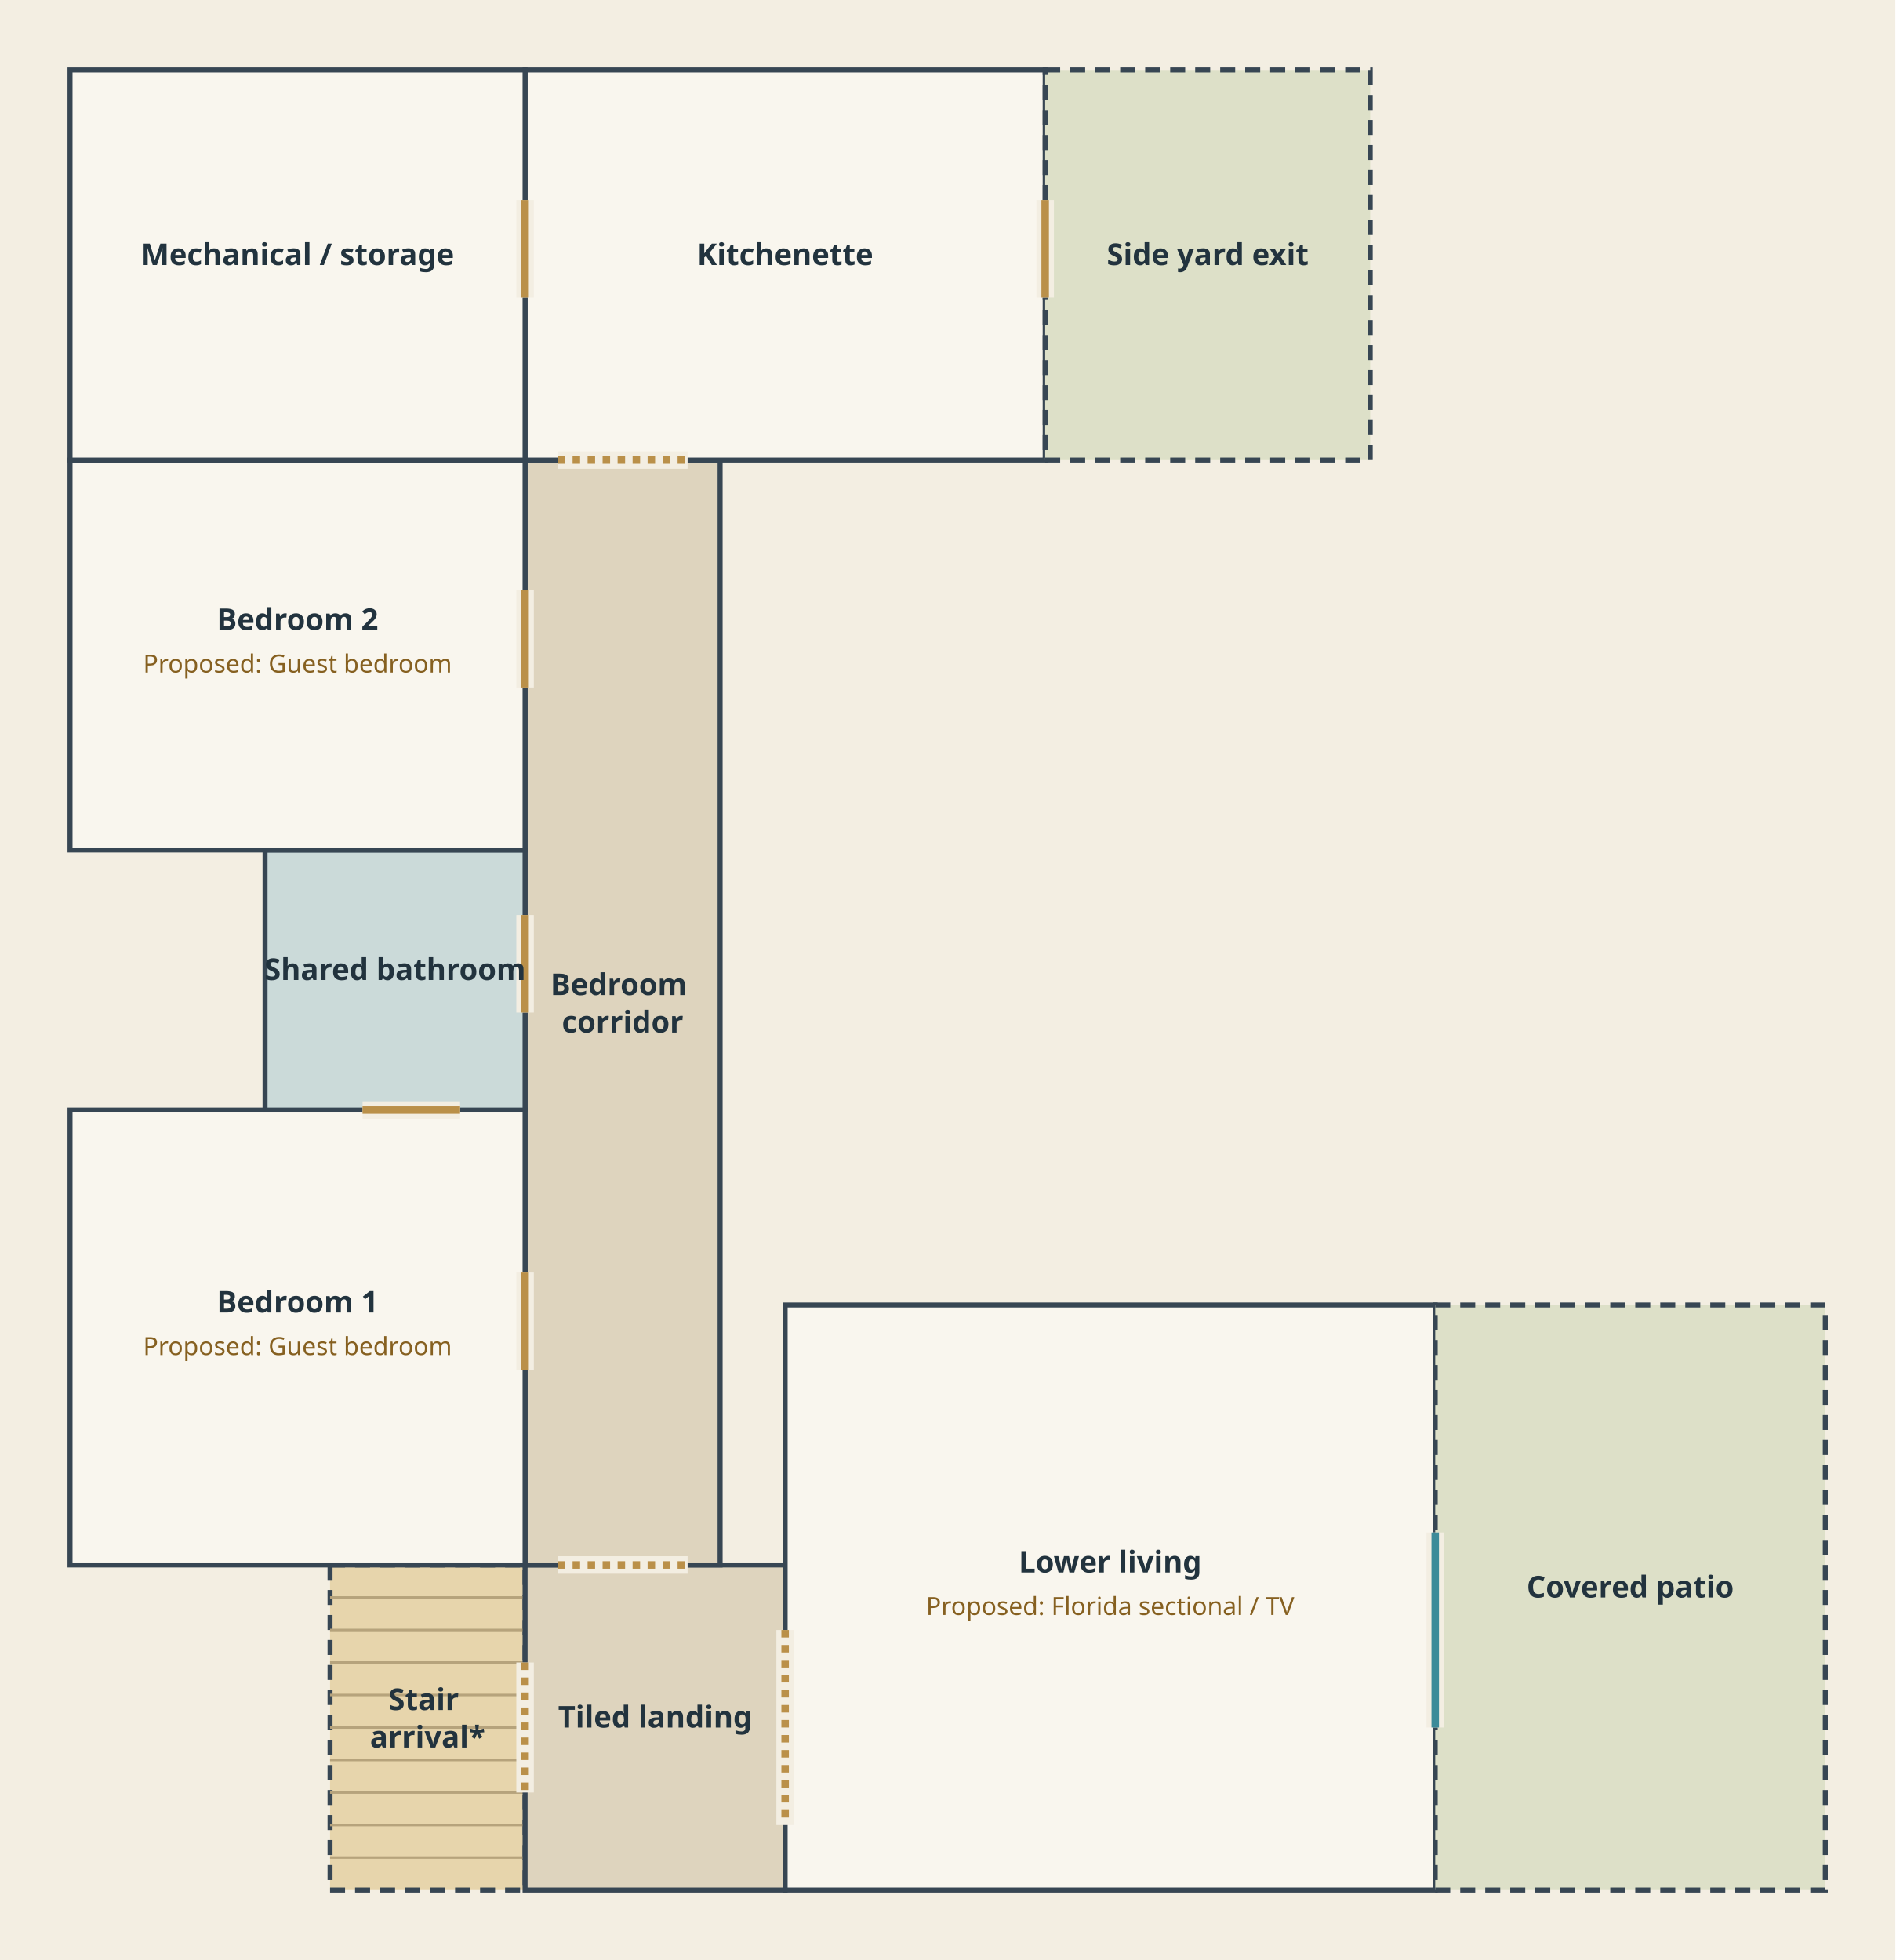
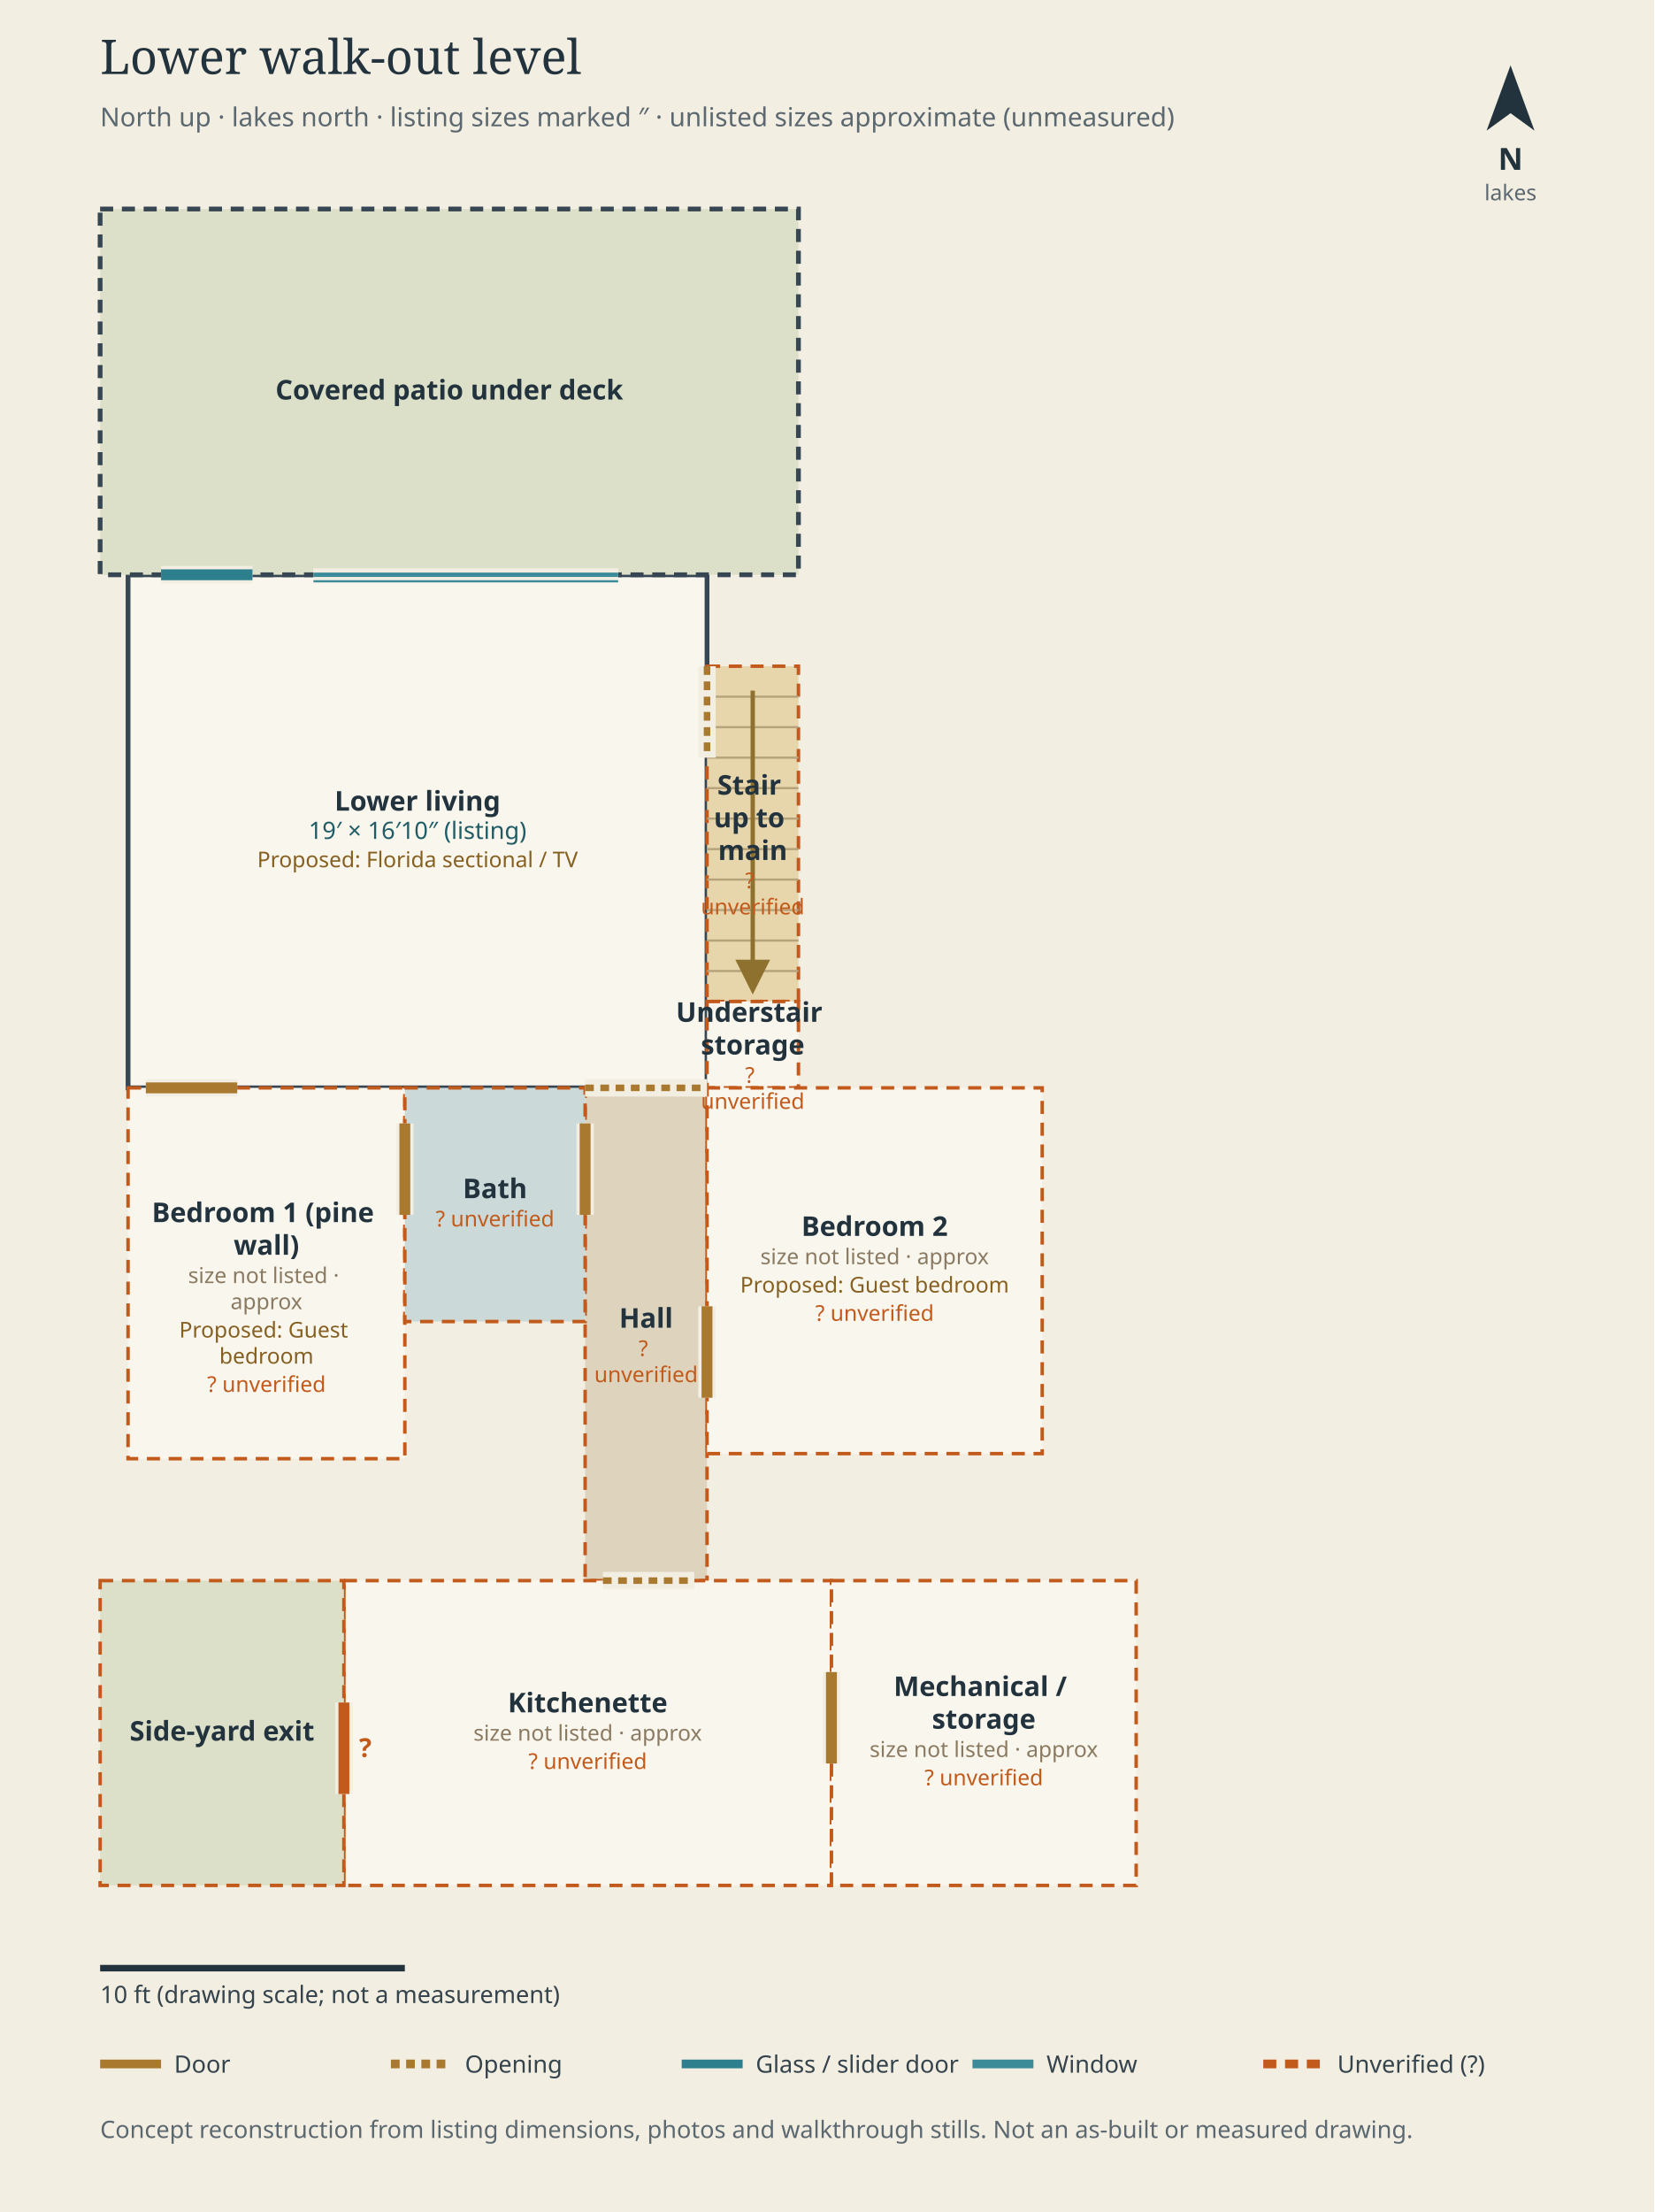
- <svg xmlns="http://www.w3.org/2000/svg" role="img" aria-labelledby="title desc" viewBox="0 0 758 784">
-   <rect width="758" height="784" fill="#f3eee2" />
-   <g>
-     <rect x="132" y="626" width="78" height="130" fill="#e7d5ac" stroke="#374653" stroke-width="2" stroke-dasharray="6 4" />
-   </g>
-   <path d="M132 639h78" stroke="#b6a37c" stroke-width="1" />
-   <path d="M132 652h78" stroke="#b6a37c" stroke-width="1" />
-   <path d="M132 665h78" stroke="#b6a37c" stroke-width="1" />
-   <path d="M132 678h78" stroke="#b6a37c" stroke-width="1" />
-   <path d="M132 691h78" stroke="#b6a37c" stroke-width="1" />
-   <path d="M132 704h78" stroke="#b6a37c" stroke-width="1" />
-   <path d="M132 717h78" stroke="#b6a37c" stroke-width="1" />
-   <path d="M132 730h78" stroke="#b6a37c" stroke-width="1" />
-   <path d="M132 743h78" stroke="#b6a37c" stroke-width="1" />
-   <g>
-     <rect x="210" y="626" width="104" height="130" fill="#ded4be" stroke="#374653" stroke-width="2" />
+ <svg xmlns="http://www.w3.org/2000/svg" role="img" aria-labelledby="title desc" viewBox="0 0 760 1016">
+   <rect width="760" height="1016" fill="#f3eee2" />
+   <text x="46" y="34" font-family="Georgia,serif" font-size="22" fill="#22333e">Lower walk-out level</text>
+   <text x="46" y="58" font-family="system-ui,sans-serif" font-size="12" fill="#5b6870">North up · lakes north · listing sizes marked ″ · unlisted sizes approximate (unmeasured)</text>
+   <g font-family="system-ui,sans-serif">
+     <path d="M694 30 l-11 30 l11 -8 l11 8 z" fill="#22333e" />
+     <text x="694" y="78" text-anchor="middle" font-size="14" font-weight="700" fill="#22333e">N</text>
+     <text x="694" y="92" text-anchor="middle" font-size="10" fill="#5b6870">lakes</text>
  </g>
  <g>
-     <rect x="314" y="522" width="260" height="234" fill="#f9f6ee" stroke="#374653" stroke-width="2" />
+     <rect x="58.834" y="264" width="266" height="235.666" fill="#f9f6ee" stroke="#374653" stroke-width="2.2" />
  </g>
  <g>
-     <rect x="210" y="184" width="78" height="442" fill="#ded4be" stroke="#374653" stroke-width="2" />
+     <rect x="324.834" y="306" width="42" height="154" fill="#e7d5ac" stroke="#c25a1c" stroke-width="1.6" stroke-dasharray="6 4" />
+   </g>
+   <path d="M324.834 320h42" stroke="#b6a37c" stroke-width="1" />
+   <path d="M324.834 334h42" stroke="#b6a37c" stroke-width="1" />
+   <path d="M324.834 348h42" stroke="#b6a37c" stroke-width="1" />
+   <path d="M324.834 362h42" stroke="#b6a37c" stroke-width="1" />
+   <path d="M324.834 376h42" stroke="#b6a37c" stroke-width="1" />
+   <path d="M324.834 390h42" stroke="#b6a37c" stroke-width="1" />
+   <path d="M324.834 404h42" stroke="#b6a37c" stroke-width="1" />
+   <path d="M324.834 418h42" stroke="#b6a37c" stroke-width="1" />
+   <path d="M324.834 432h42" stroke="#b6a37c" stroke-width="1" />
+   <path d="M324.834 446h42" stroke="#b6a37c" stroke-width="1" />
+   <path d="M345.834 317.2V448.8" stroke="#8e712e" stroke-width="2" marker-end="url(#ar)" />
+   <g>
+     <rect x="324.834" y="460" width="42" height="39.666" fill="#f9f6ee" stroke="#c25a1c" stroke-width="1.6" stroke-dasharray="6 4" />
  </g>
  <g>
-     <rect x="28" y="444" width="182" height="182" fill="#f9f6ee" stroke="#374653" stroke-width="2" />
+     <rect x="268.834" y="499.666" width="56" height="226.334" fill="#ded4be" stroke="#c25a1c" stroke-width="1.6" stroke-dasharray="6 4" />
  </g>
  <g>
-     <rect x="106" y="340" width="104" height="104" fill="#cbdad9" stroke="#374653" stroke-width="2" />
+     <rect x="58.834" y="499.666" width="127.166" height="170.334" fill="#f9f6ee" stroke="#c25a1c" stroke-width="1.6" stroke-dasharray="6 4" />
  </g>
  <g>
-     <rect x="28" y="184" width="182" height="156" fill="#f9f6ee" stroke="#374653" stroke-width="2" />
+     <rect x="186" y="499.666" width="82.834" height="107.334" fill="#cbdad9" stroke="#c25a1c" stroke-width="1.6" stroke-dasharray="6 4" />
  </g>
  <g>
-     <rect x="210" y="28" width="208" height="156" fill="#f9f6ee" stroke="#374653" stroke-width="2" />
+     <rect x="324.834" y="499.666" width="154" height="168" fill="#f9f6ee" stroke="#c25a1c" stroke-width="1.6" stroke-dasharray="6 4" />
  </g>
  <g>
-     <rect x="28" y="28" width="182" height="156" fill="#f9f6ee" stroke="#374653" stroke-width="2" />
+     <rect x="158" y="726" width="224" height="140" fill="#f9f6ee" stroke="#c25a1c" stroke-width="1.6" stroke-dasharray="6 4" />
  </g>
  <g>
-     <rect x="574" y="522" width="156" height="234" fill="#dde0c8" stroke="#374653" stroke-width="2" stroke-dasharray="6 4" />
+     <rect x="382" y="726" width="140" height="140" fill="#f9f6ee" stroke="#c25a1c" stroke-width="1.6" stroke-dasharray="6 4" />
  </g>
  <g>
-     <rect x="418" y="28" width="130" height="156" fill="#dde0c8" stroke="#374653" stroke-width="2" stroke-dasharray="6 4" />
+     <rect x="46" y="96" width="320.834" height="168" fill="#dde0c8" stroke="#374653" stroke-width="2.2" stroke-dasharray="6 4" />
  </g>
-   <path d="M210 665l0 52" stroke="#f3eee2" stroke-width="7" />
-   <path d="M210 665l0 52" stroke="#ba9049" stroke-width="3" stroke-dasharray="3 3" />
-   <path d="M314 652l0 78" stroke="#f3eee2" stroke-width="7" />
-   <path d="M314 652l0 78" stroke="#ba9049" stroke-width="3" stroke-dasharray="3 3" />
-   <path d="M223 626l52 0" stroke="#f3eee2" stroke-width="7" />
-   <path d="M223 626l52 0" stroke="#ba9049" stroke-width="3" stroke-dasharray="3 3" />
-   <path d="M210 509l0 39" stroke="#f3eee2" stroke-width="7" />
-   <path d="M210 509l0 39" stroke="#ba9049" stroke-width="3" />
-   <path d="M210 366l0 39" stroke="#f3eee2" stroke-width="7" />
-   <path d="M210 366l0 39" stroke="#ba9049" stroke-width="3" />
-   <path d="M145 444l39 0" stroke="#f3eee2" stroke-width="7" />
-   <path d="M145 444l39 0" stroke="#ba9049" stroke-width="3" />
-   <path d="M210 236l0 39" stroke="#f3eee2" stroke-width="7" />
-   <path d="M210 236l0 39" stroke="#ba9049" stroke-width="3" />
-   <path d="M223 184l52 0" stroke="#f3eee2" stroke-width="7" />
-   <path d="M223 184l52 0" stroke="#ba9049" stroke-width="3" stroke-dasharray="3 3" />
-   <path d="M210 80l0 39" stroke="#f3eee2" stroke-width="7" />
-   <path d="M210 80l0 39" stroke="#ba9049" stroke-width="3" />
-   <path d="M418 80l0 39" stroke="#f3eee2" stroke-width="7" />
-   <path d="M418 80l0 39" stroke="#ba9049" stroke-width="3" />
-   <path d="M574 613l0 78" stroke="#f3eee2" stroke-width="7" />
-   <path d="M574 613l0 78" stroke="#3c8b99" stroke-width="3" />
-   <text x="171" y="684" text-anchor="middle" fill="#22333e" font-family="system-ui,sans-serif" font-size="12" font-weight="600">
-     <tspan x="171" dy="0">Stair</tspan>
-     <tspan x="171" dy="15">arrival*</tspan>
+   <g>
+     <rect x="46" y="726" width="112" height="140" fill="#dde0c8" stroke="#c25a1c" stroke-width="1.6" stroke-dasharray="6 4" />
+   </g>
+   <defs>
+     <marker id="ar" markerWidth="8" markerHeight="8" refX="4" refY="4" orient="auto">
+       <path d="M0 0L8 4L0 8z" fill="#8e712e" />
+     </marker>
+   </defs>
+   <path d="M144 264l140 0" stroke="#f3eee2" stroke-width="6" />
+   <path d="M144 264l140 0" stroke="#3c8b99" stroke-width="2" />
+   <path d="M144 267l140 0" stroke="#3c8b99" stroke-width="1" />
+   <path d="M324.834 306l0 42" stroke="#f3eee2" stroke-width="8" />
+   <path d="M324.834 306l0 42" stroke="#a8792f" stroke-width="3" stroke-dasharray="4 3" />
+   <path d="M74 264l42 0" stroke="#f3eee2" stroke-width="8" />
+   <path d="M74 264l42 0" stroke="#2e7f8e" stroke-width="5" />
+   <path d="M67 499.666l42 0" stroke="#f3eee2" stroke-width="8" />
+   <path d="M67 499.666l42 0" stroke="#a8792f" stroke-width="5" />
+   <path d="M186 516l0 42" stroke="#f3eee2" stroke-width="8" />
+   <path d="M186 516l0 42" stroke="#a8792f" stroke-width="5" />
+   <path d="M268.834 516l0 42" stroke="#f3eee2" stroke-width="8" />
+   <path d="M268.834 516l0 42" stroke="#a8792f" stroke-width="5" />
+   <path d="M268.834 499.666l56 0" stroke="#f3eee2" stroke-width="8" />
+   <path d="M268.834 499.666l56 0" stroke="#a8792f" stroke-width="3" stroke-dasharray="4 3" />
+   <path d="M324.834 600l0 42" stroke="#f3eee2" stroke-width="8" />
+   <path d="M324.834 600l0 42" stroke="#a8792f" stroke-width="5" />
+   <path d="M277 726l42 0" stroke="#f3eee2" stroke-width="8" />
+   <path d="M277 726l42 0" stroke="#a8792f" stroke-width="3" stroke-dasharray="4 3" />
+   <path d="M382 768l0 42" stroke="#f3eee2" stroke-width="8" />
+   <path d="M382 768l0 42" stroke="#a8792f" stroke-width="5" />
+   <path d="M158 782l0 42" stroke="#f3eee2" stroke-width="8" />
+   <path d="M158 782l0 42" stroke="#c25a1c" stroke-width="5" />
+   <text x="165" y="807" font-family="system-ui,sans-serif" font-size="12" font-weight="700" fill="#c25a1c">?</text>
+   <text x="191.834" y="372.333" text-anchor="middle" fill="#22333e" font-family="system-ui,sans-serif" font-size="12.5" font-weight="600">
+     <tspan x="191.834" dy="0">Lower living</tspan>
  </text>
-   <text x="262" y="691" text-anchor="middle" fill="#22333e" font-family="system-ui,sans-serif" font-size="12" font-weight="600">
-     <tspan x="262" dy="0">Tiled landing</tspan>
+   <text x="191.834" y="385.333" text-anchor="middle" fill="#1f5c66" font-family="system-ui,sans-serif" font-size="11">
+     <tspan x="191.834" dy="0">19′ × 16′10″ (listing)</tspan>
  </text>
-   <text x="444" y="629" text-anchor="middle" fill="#22333e" font-family="system-ui,sans-serif" font-size="12" font-weight="600">
-     <tspan x="444" dy="0">Lower living</tspan>
+   <text x="191.834" y="398.333" text-anchor="middle" fill="#866020" font-family="system-ui,sans-serif" font-size="10">
+     <tspan x="191.834" dy="0">Proposed: Florida sectional / TV</tspan>
  </text>
-   <text x="444" y="646" text-anchor="middle" fill="#866020" font-family="system-ui,sans-serif" font-size="10">
-     <tspan x="444" dy="0">Proposed: Florida sectional / TV</tspan>
+   <text x="345.834" y="365" text-anchor="middle" fill="#22333e" font-family="system-ui,sans-serif" font-size="12.5" font-weight="600">
+     <tspan x="345.834" dy="0">Stair</tspan>
+     <tspan x="345.834" dy="15">up to</tspan>
+     <tspan x="345.834" dy="15">main</tspan>
  </text>
-   <text x="249" y="398" text-anchor="middle" fill="#22333e" font-family="system-ui,sans-serif" font-size="12" font-weight="600">
-     <tspan x="249" dy="0">Bedroom</tspan>
-     <tspan x="249" dy="15">corridor</tspan>
+   <text x="345.834" y="408" text-anchor="middle" fill="#c25a1c" font-family="system-ui,sans-serif" font-size="10">
+     <tspan x="345.834" dy="0">?</tspan>
+     <tspan x="345.834" dy="12">unverified</tspan>
  </text>
-   <text x="119" y="525" text-anchor="middle" fill="#22333e" font-family="system-ui,sans-serif" font-size="12" font-weight="600">
-     <tspan x="119" dy="0">Bedroom 1</tspan>
+   <text x="345.834" y="469.333" text-anchor="middle" fill="#22333e" font-family="system-ui,sans-serif" font-size="12.5" font-weight="600">
+     <tspan x="345.834" dy="0">Understair</tspan>
+     <tspan x="345.834" dy="15">storage</tspan>
  </text>
-   <text x="119" y="542" text-anchor="middle" fill="#866020" font-family="system-ui,sans-serif" font-size="10">
-     <tspan x="119" dy="0">Proposed: Guest bedroom</tspan>
+   <text x="345.834" y="497.333" text-anchor="middle" fill="#c25a1c" font-family="system-ui,sans-serif" font-size="10">
+     <tspan x="345.834" dy="0">?</tspan>
+     <tspan x="345.834" dy="12">unverified</tspan>
  </text>
-   <text x="158" y="392" text-anchor="middle" fill="#22333e" font-family="system-ui,sans-serif" font-size="12" font-weight="600">
-     <tspan x="158" dy="0">Shared bathroom</tspan>
+   <text x="296.834" y="609.833" text-anchor="middle" fill="#22333e" font-family="system-ui,sans-serif" font-size="12.5" font-weight="600">
+     <tspan x="296.834" dy="0">Hall</tspan>
  </text>
-   <text x="119" y="252" text-anchor="middle" fill="#22333e" font-family="system-ui,sans-serif" font-size="12" font-weight="600">
-     <tspan x="119" dy="0">Bedroom 2</tspan>
+   <text x="296.834" y="622.833" text-anchor="middle" fill="#c25a1c" font-family="system-ui,sans-serif" font-size="10">
+     <tspan x="296.834" dy="0">?</tspan>
+     <tspan x="296.834" dy="12">unverified</tspan>
  </text>
-   <text x="119" y="269" text-anchor="middle" fill="#866020" font-family="system-ui,sans-serif" font-size="10">
-     <tspan x="119" dy="0">Proposed: Guest bedroom</tspan>
+   <text x="122.417" y="561.333" text-anchor="middle" fill="#22333e" font-family="system-ui,sans-serif" font-size="12.5" font-weight="600">
+     <tspan x="122.417" dy="0">Bedroom 1 (pine</tspan>
+     <tspan x="122.417" dy="15">wall)</tspan>
  </text>
-   <text x="314" y="106" text-anchor="middle" fill="#22333e" font-family="system-ui,sans-serif" font-size="12" font-weight="600">
-     <tspan x="314" dy="0">Kitchenette</tspan>
+   <text x="122.417" y="589.333" text-anchor="middle" fill="#8a7a62" font-family="system-ui,sans-serif" font-size="10">
+     <tspan x="122.417" dy="0">size not listed ·</tspan>
+     <tspan x="122.417" dy="12">approx</tspan>
  </text>
-   <text x="119" y="106" text-anchor="middle" fill="#22333e" font-family="system-ui,sans-serif" font-size="12" font-weight="600">
-     <tspan x="119" dy="0">Mechanical / storage</tspan>
+   <text x="122.417" y="614.333" text-anchor="middle" fill="#866020" font-family="system-ui,sans-serif" font-size="10">
+     <tspan x="122.417" dy="0">Proposed: Guest</tspan>
+     <tspan x="122.417" dy="12">bedroom</tspan>
  </text>
-   <text x="652" y="639" text-anchor="middle" fill="#22333e" font-family="system-ui,sans-serif" font-size="12" font-weight="600">
-     <tspan x="652" dy="0">Covered patio</tspan>
+   <text x="122.417" y="639.333" text-anchor="middle" fill="#c25a1c" font-family="system-ui,sans-serif" font-size="10">
+     <tspan x="122.417" dy="0">? unverified</tspan>
  </text>
-   <text x="483" y="106" text-anchor="middle" fill="#22333e" font-family="system-ui,sans-serif" font-size="12" font-weight="600">
-     <tspan x="483" dy="0">Side yard exit</tspan>
+   <text x="227.417" y="550.333" text-anchor="middle" fill="#22333e" font-family="system-ui,sans-serif" font-size="12.5" font-weight="600">
+     <tspan x="227.417" dy="0">Bath</tspan>
  </text>
+   <text x="227.417" y="563.333" text-anchor="middle" fill="#c25a1c" font-family="system-ui,sans-serif" font-size="10">
+     <tspan x="227.417" dy="0">? unverified</tspan>
+   </text>
+   <text x="401.834" y="567.666" text-anchor="middle" fill="#22333e" font-family="system-ui,sans-serif" font-size="12.5" font-weight="600">
+     <tspan x="401.834" dy="0">Bedroom 2</tspan>
+   </text>
+   <text x="401.834" y="580.666" text-anchor="middle" fill="#8a7a62" font-family="system-ui,sans-serif" font-size="10">
+     <tspan x="401.834" dy="0">size not listed · approx</tspan>
+   </text>
+   <text x="401.834" y="593.666" text-anchor="middle" fill="#866020" font-family="system-ui,sans-serif" font-size="10">
+     <tspan x="401.834" dy="0">Proposed: Guest bedroom</tspan>
+   </text>
+   <text x="401.834" y="606.666" text-anchor="middle" fill="#c25a1c" font-family="system-ui,sans-serif" font-size="10">
+     <tspan x="401.834" dy="0">? unverified</tspan>
+   </text>
+   <text x="270" y="786.5" text-anchor="middle" fill="#22333e" font-family="system-ui,sans-serif" font-size="12.5" font-weight="600">
+     <tspan x="270" dy="0">Kitchenette</tspan>
+   </text>
+   <text x="270" y="799.5" text-anchor="middle" fill="#8a7a62" font-family="system-ui,sans-serif" font-size="10">
+     <tspan x="270" dy="0">size not listed · approx</tspan>
+   </text>
+   <text x="270" y="812.5" text-anchor="middle" fill="#c25a1c" font-family="system-ui,sans-serif" font-size="10">
+     <tspan x="270" dy="0">? unverified</tspan>
+   </text>
+   <text x="452" y="779" text-anchor="middle" fill="#22333e" font-family="system-ui,sans-serif" font-size="12.5" font-weight="600">
+     <tspan x="452" dy="0">Mechanical /</tspan>
+     <tspan x="452" dy="15">storage</tspan>
+   </text>
+   <text x="452" y="807" text-anchor="middle" fill="#8a7a62" font-family="system-ui,sans-serif" font-size="10">
+     <tspan x="452" dy="0">size not listed · approx</tspan>
+   </text>
+   <text x="452" y="820" text-anchor="middle" fill="#c25a1c" font-family="system-ui,sans-serif" font-size="10">
+     <tspan x="452" dy="0">? unverified</tspan>
+   </text>
+   <text x="206.417" y="183.5" text-anchor="middle" fill="#22333e" font-family="system-ui,sans-serif" font-size="12.5" font-weight="600">
+     <tspan x="206.417" dy="0">Covered patio under deck</tspan>
+   </text>
+   <text x="102" y="799.5" text-anchor="middle" fill="#22333e" font-family="system-ui,sans-serif" font-size="12.5" font-weight="600">
+     <tspan x="102" dy="0">Side-yard exit</tspan>
+   </text>
+   <g font-family="system-ui,sans-serif" font-size="11" fill="#34434c">
+     <path d="M46 904h140" stroke="#22333e" stroke-width="3" />
+     <text x="46" y="920">10 ft (drawing scale; not a measurement)</text>
+     <path d="M46 948h28" stroke="#a8792f" stroke-width="4" />
+     <text x="80" y="952">Door</text>
+     <path d="M179.6 948h28" stroke="#a8792f" stroke-width="4" stroke-dasharray="4 3" />
+     <text x="213.6" y="952">Opening</text>
+     <path d="M313.2 948h28" stroke="#2e7f8e" stroke-width="4" />
+     <text x="347.2" y="952">Glass / slider door</text>
+     <path d="M446.8 948h28" stroke="#3c8b99" stroke-width="4" />
+     <text x="480.8" y="952">Window</text>
+     <path d="M580.4 948h28" stroke="#c25a1c" stroke-width="4" stroke-dasharray="6 4" />
+     <text x="614.4" y="952">Unverified (?)</text>
+     <text x="46" y="982" fill="#5b6870">Concept reconstruction from listing dimensions, photos and walkthrough stills. Not an as-built or measured drawing.</text>
+   </g>
</svg>
